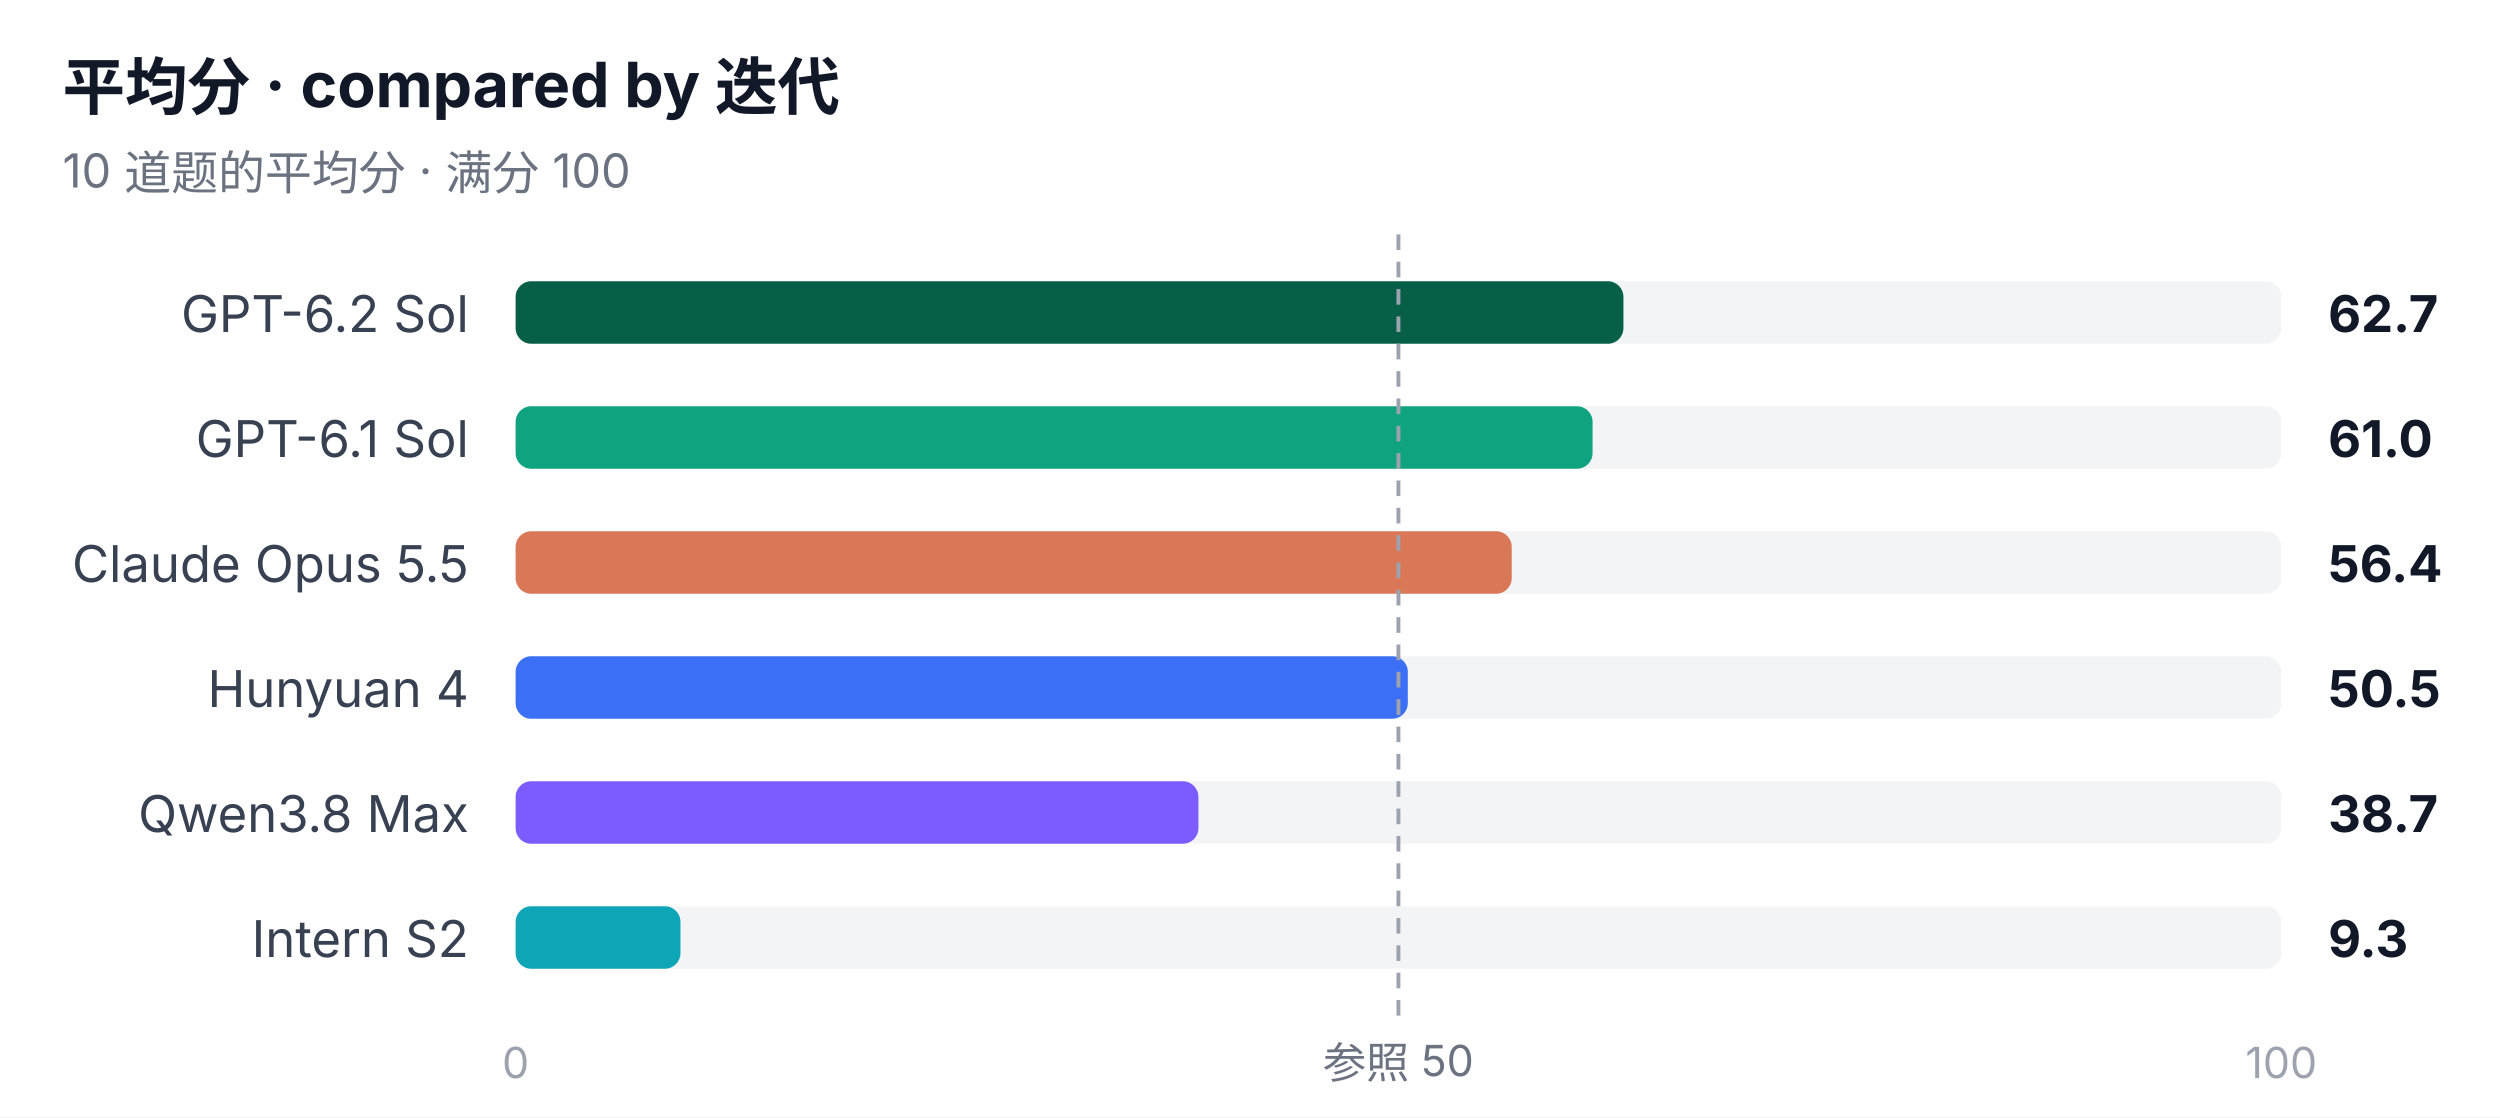
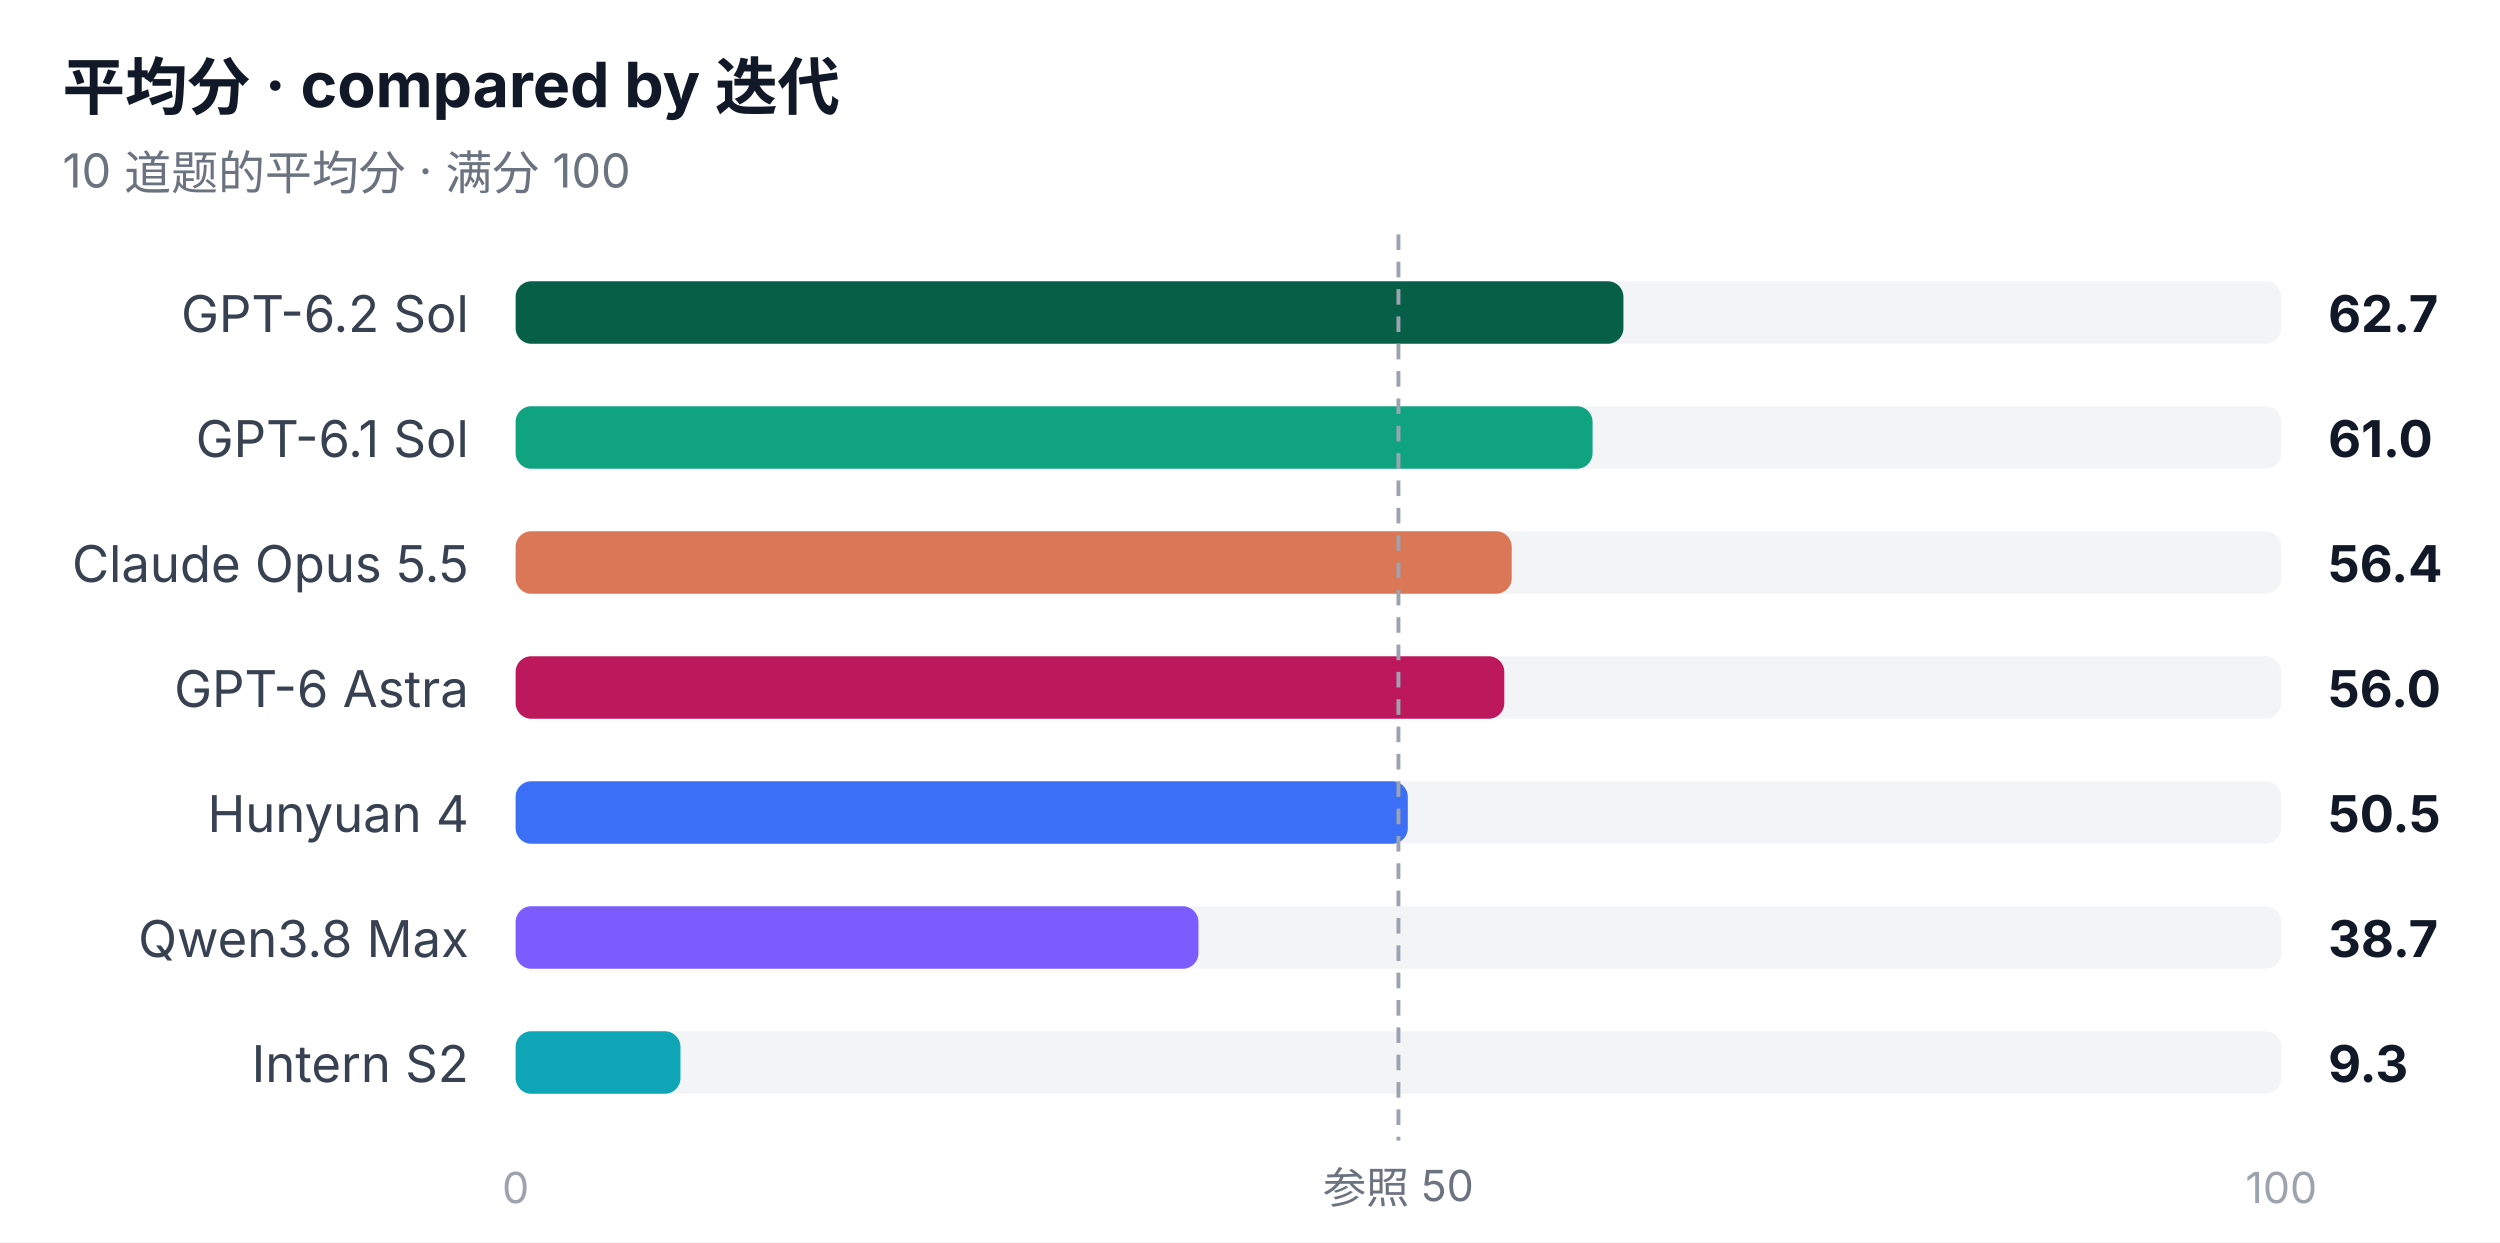
- <svg xmlns="http://www.w3.org/2000/svg" width="640" height="286" viewBox="0 0 640 286" font-family="Inter, -apple-system, BlinkMacSystemFont, 'Segoe UI', Roboto, 'Helvetica Neue', Arial, 'PingFang SC', 'Microsoft YaHei', sans-serif">
-   <rect width="640" height="286" fill="#ffffff" />
+ <svg xmlns="http://www.w3.org/2000/svg" width="640" height="318" viewBox="0 0 640 318" font-family="Inter, -apple-system, BlinkMacSystemFont, 'Segoe UI', Roboto, 'Helvetica Neue', Arial, 'PingFang SC', 'Microsoft YaHei', sans-serif">
+   <rect width="640" height="318" fill="#ffffff" />
  <text x="16" y="28" font-size="16" font-weight="700" fill="#111827">平均分 · compared by 迭代</text>
  <text x="16" y="48" font-size="12" fill="#6b7280">10 道题的平均分 · 满分 100</text>
  <text x="120" y="85.0" font-size="13" fill="#374151" text-anchor="end">GPT-6.2 Sol</text>
  <rect x="132" y="72.0" width="452" height="16" rx="4" fill="#f3f4f6" />
  <rect x="132" y="72.0" width="283.6" height="16" rx="4" fill="#065f46" />
  <text x="596" y="85.0" font-size="13" font-weight="700" fill="#111827">62.7</text>
  <text x="120" y="117.0" font-size="13" fill="#374151" text-anchor="end">GPT-6.1 Sol</text>
  <rect x="132" y="104.0" width="452" height="16" rx="4" fill="#f3f4f6" />
  <rect x="132" y="104.0" width="275.7" height="16" rx="4" fill="#10a37f" />
  <text x="596" y="117.0" font-size="13" font-weight="700" fill="#111827">61.0</text>
  <text x="120" y="149.0" font-size="13" fill="#374151" text-anchor="end">Claude Opus 5.5</text>
  <rect x="132" y="136.0" width="452" height="16" rx="4" fill="#f3f4f6" />
  <rect x="132" y="136.0" width="255.0" height="16" rx="4" fill="#d97757" />
  <text x="596" y="149.0" font-size="13" font-weight="700" fill="#111827">56.4</text>
-   <text x="120" y="181.0" font-size="13" fill="#374151" text-anchor="end">Hunyuan 4</text>
+   <text x="120" y="181.0" font-size="13" fill="#374151" text-anchor="end">GPT-6 Astra</text>
  <rect x="132" y="168.0" width="452" height="16" rx="4" fill="#f3f4f6" />
-   <rect x="132" y="168.0" width="228.4" height="16" rx="4" fill="#3b6ff5" />
-   <text x="596" y="181.0" font-size="13" font-weight="700" fill="#111827">50.5</text>
-   <text x="120" y="213.0" font-size="13" fill="#374151" text-anchor="end">Qwen3.8 Max</text>
+   <rect x="132" y="168.0" width="253.1" height="16" rx="4" fill="#be185d" />
+   <text x="596" y="181.0" font-size="13" font-weight="700" fill="#111827">56.0</text>
+   <text x="120" y="213.0" font-size="13" fill="#374151" text-anchor="end">Hunyuan 4</text>
  <rect x="132" y="200.0" width="452" height="16" rx="4" fill="#f3f4f6" />
-   <rect x="132" y="200.0" width="174.8" height="16" rx="4" fill="#7c5cff" />
-   <text x="596" y="213.0" font-size="13" font-weight="700" fill="#111827">38.7</text>
-   <text x="120" y="245.0" font-size="13" fill="#374151" text-anchor="end">Intern S2</text>
+   <rect x="132" y="200.0" width="228.4" height="16" rx="4" fill="#3b6ff5" />
+   <text x="596" y="213.0" font-size="13" font-weight="700" fill="#111827">50.5</text>
+   <text x="120" y="245.0" font-size="13" fill="#374151" text-anchor="end">Qwen3.8 Max</text>
  <rect x="132" y="232.0" width="452" height="16" rx="4" fill="#f3f4f6" />
-   <rect x="132" y="232.0" width="42.2" height="16" rx="4" fill="#0ea5b7" />
-   <text x="596" y="245.0" font-size="13" font-weight="700" fill="#111827">9.3</text>
-   <line x1="358.0" y1="60" x2="358.0" y2="260" stroke="#9ca3af" stroke-dasharray="4 3" />
-   <text x="132.0" y="276" font-size="11" fill="#9ca3af" text-anchor="middle">0</text>
-   <text x="358.0" y="276" font-size="11" fill="#6b7280" text-anchor="middle">参照 50</text>
-   <text x="584.0" y="276" font-size="11" fill="#9ca3af" text-anchor="middle">100</text>
+   <rect x="132" y="232.0" width="174.8" height="16" rx="4" fill="#7c5cff" />
+   <text x="596" y="245.0" font-size="13" font-weight="700" fill="#111827">38.7</text>
+   <text x="120" y="277.0" font-size="13" fill="#374151" text-anchor="end">Intern S2</text>
+   <rect x="132" y="264.0" width="452" height="16" rx="4" fill="#f3f4f6" />
+   <rect x="132" y="264.0" width="42.2" height="16" rx="4" fill="#0ea5b7" />
+   <text x="596" y="277.0" font-size="13" font-weight="700" fill="#111827">9.3</text>
+   <line x1="358.0" y1="60" x2="358.0" y2="292" stroke="#9ca3af" stroke-dasharray="4 3" />
+   <text x="132.0" y="308" font-size="11" fill="#9ca3af" text-anchor="middle">0</text>
+   <text x="358.0" y="308" font-size="11" fill="#6b7280" text-anchor="middle">参照 50</text>
+   <text x="584.0" y="308" font-size="11" fill="#9ca3af" text-anchor="middle">100</text>
</svg>
